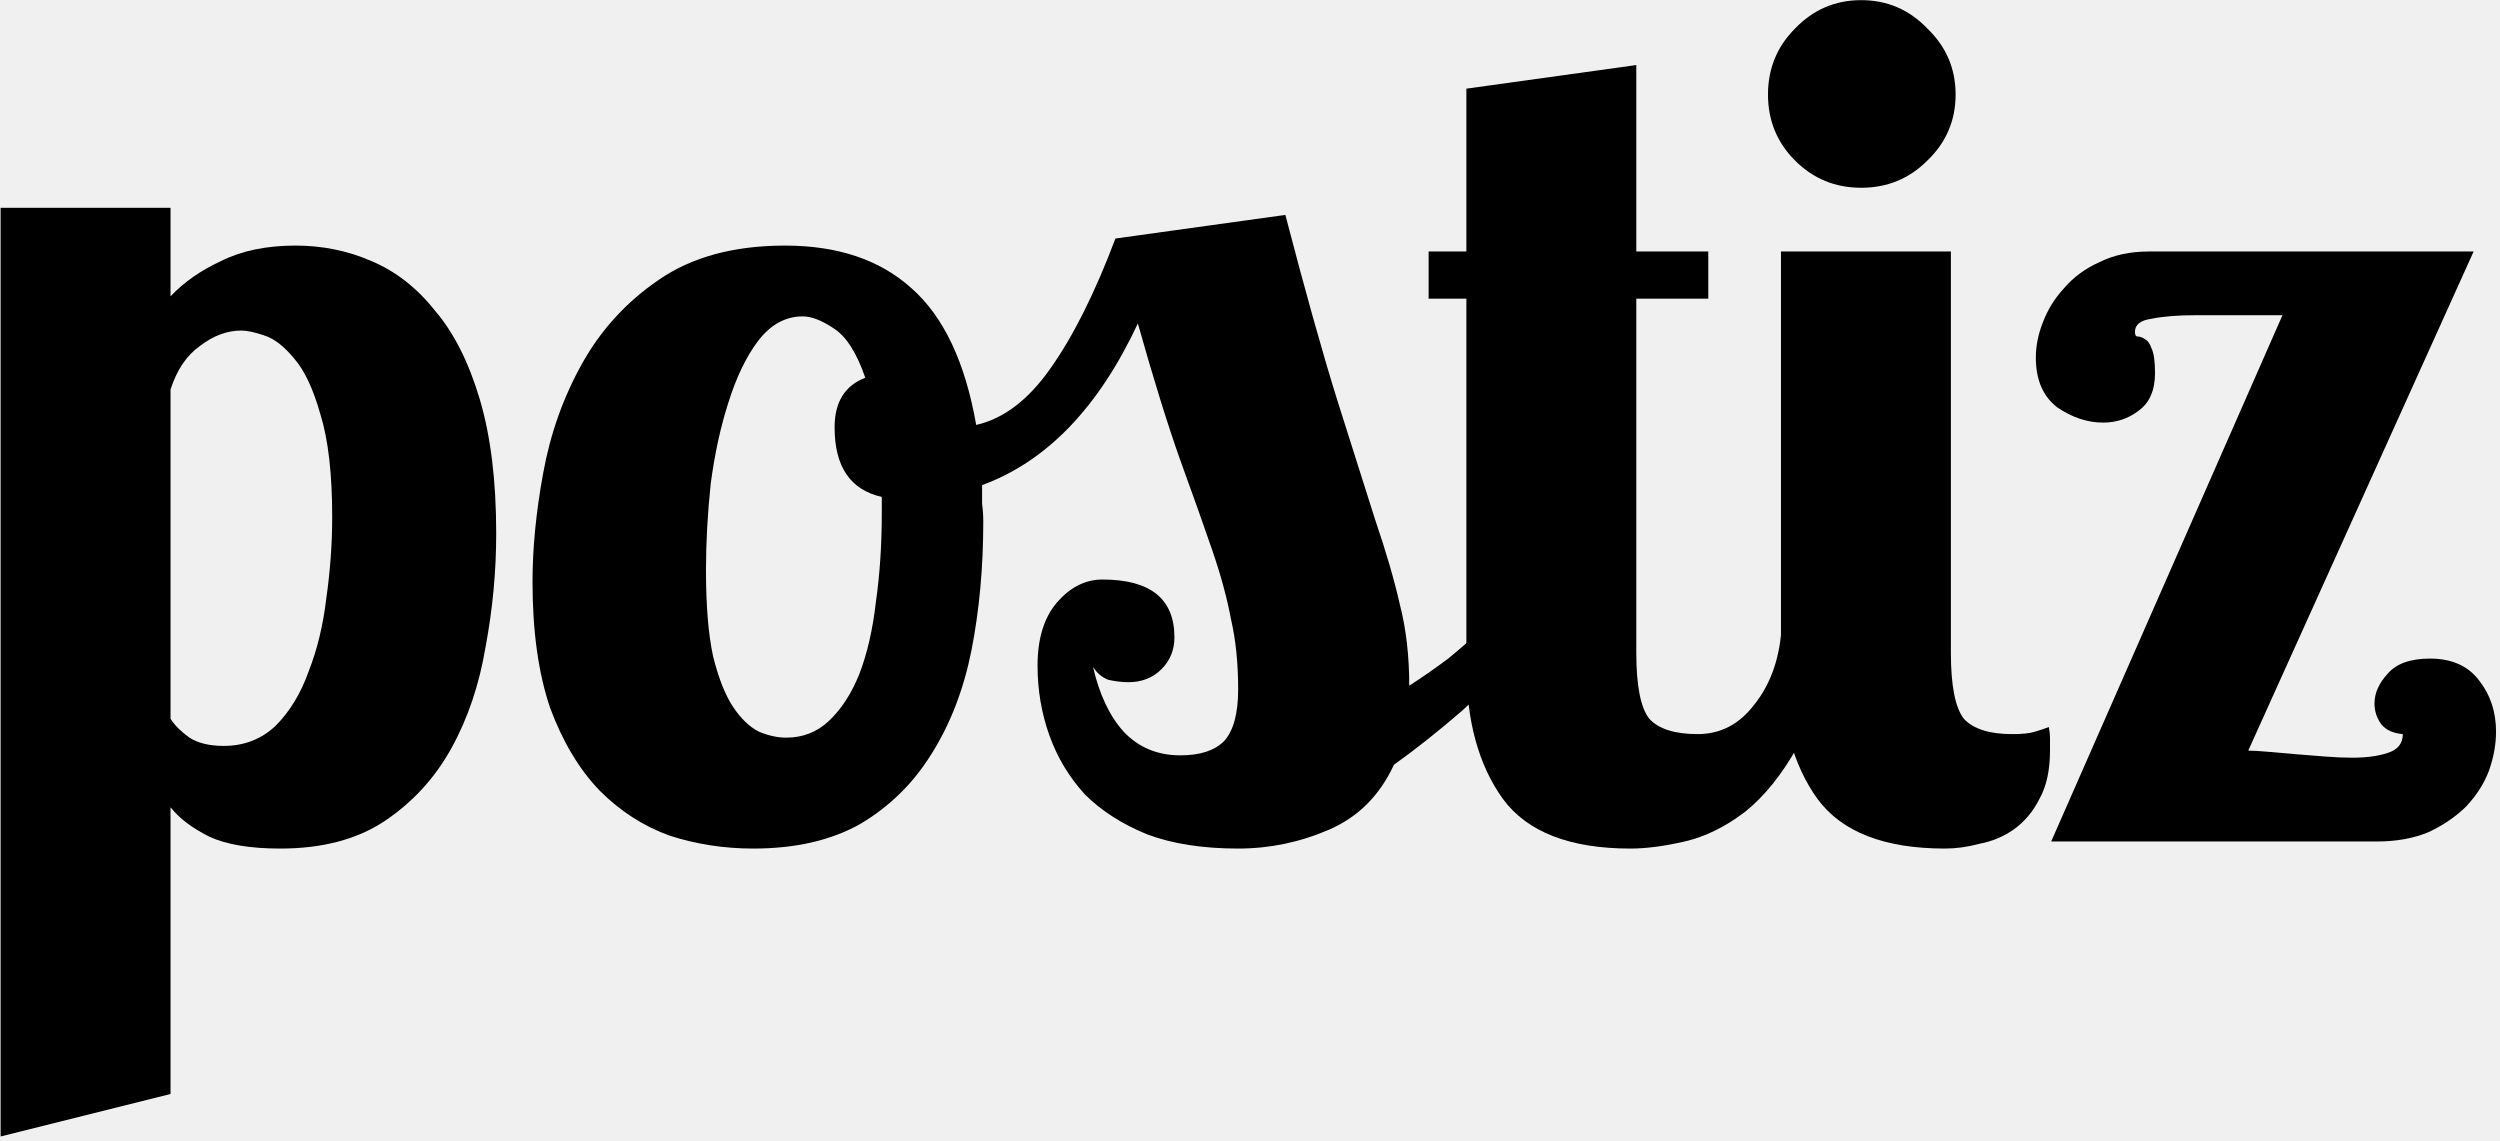
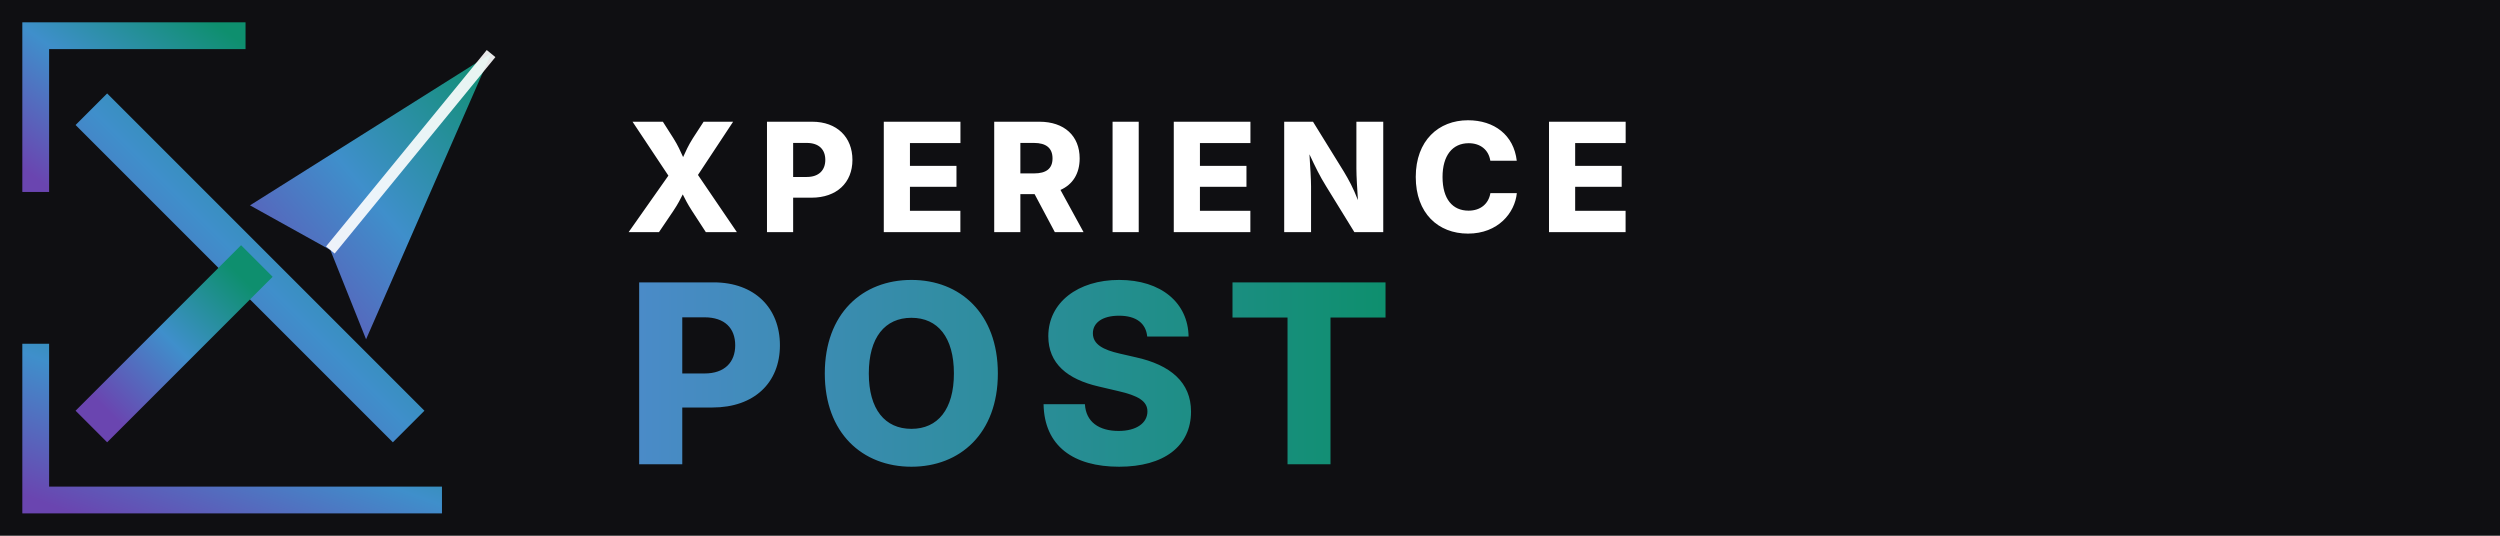
- <svg xmlns="http://www.w3.org/2000/svg" width="366" height="167" viewBox="0 0 366 167" fill="none">
-   <path d="M24.966 30.426V43.383C26.924 41.309 29.4 39.582 32.394 38.2C35.389 36.703 39.016 35.954 43.277 35.954C47.193 35.954 50.878 36.703 54.333 38.2C57.904 39.697 61.013 42.116 63.662 45.456C66.426 48.68 68.614 52.999 70.226 58.412C71.839 63.825 72.645 70.389 72.645 78.105C72.645 83.633 72.127 89.161 71.09 94.689C70.169 100.217 68.499 105.169 66.08 109.546C63.662 113.922 60.38 117.492 56.234 120.256C52.203 122.905 47.136 124.23 41.032 124.23C36.655 124.23 33.2 123.654 30.667 122.502C28.133 121.235 26.233 119.796 24.966 118.183V160.162L0.09 166.381V30.426H24.966ZM32.74 109.2C35.734 109.2 38.268 108.221 40.341 106.264C42.414 104.191 44.026 101.542 45.178 98.317C46.444 95.092 47.308 91.522 47.769 87.607C48.345 83.576 48.633 79.603 48.633 75.687C48.633 69.353 48.057 64.343 46.905 60.657C45.869 56.972 44.602 54.266 43.105 52.538C41.608 50.696 40.11 49.544 38.613 49.083C37.231 48.623 36.137 48.392 35.331 48.392C33.258 48.392 31.242 49.141 29.285 50.638C27.327 52.02 25.887 54.151 24.966 57.03V105.227C25.542 106.148 26.463 107.07 27.73 107.991C28.997 108.797 30.667 109.2 32.74 109.2Z" fill="currentColor" />
-   <path d="M188.176 31.463C191.055 42.519 193.588 51.559 195.777 58.584C197.965 65.495 199.807 71.311 201.305 76.032C202.917 80.754 204.126 84.9 204.932 88.47C205.854 92.04 206.314 96.014 206.314 100.39C208.272 99.123 210.172 97.799 212.015 96.417C213.858 94.92 215.413 93.538 216.679 92.271H223.935C220.825 96.993 217.543 100.908 214.088 104.018C210.633 107.012 207.293 109.661 204.069 111.964C201.996 116.456 198.829 119.623 194.567 121.466C190.306 123.308 185.872 124.23 181.266 124.23C176.083 124.23 171.649 123.539 167.964 122.157C164.279 120.659 161.227 118.702 158.808 116.283C156.505 113.749 154.777 110.87 153.626 107.646C152.474 104.421 151.898 101.023 151.898 97.453C151.898 93.538 152.819 90.486 154.662 88.297C156.62 85.994 158.866 84.843 161.399 84.843C168.424 84.843 171.937 87.664 171.937 93.307C171.937 95.15 171.304 96.705 170.037 97.972C168.77 99.238 167.158 99.872 165.2 99.872C164.278 99.872 163.3 99.757 162.263 99.526C161.342 99.181 160.593 98.547 160.017 97.626C160.939 101.657 162.436 104.824 164.509 107.127C166.697 109.431 169.461 110.582 172.801 110.582C175.68 110.582 177.811 109.891 179.193 108.509C180.575 107.012 181.266 104.478 181.266 100.908C181.266 97.108 180.92 93.71 180.229 90.716C179.653 87.607 178.732 84.209 177.465 80.524C176.198 76.838 174.644 72.462 172.801 67.395C170.958 62.212 168.885 55.533 166.582 47.356C160.823 59.679 153.222 67.567 143.779 71.022C143.779 71.944 143.779 72.865 143.779 73.787C143.894 74.593 143.952 75.457 143.952 76.378C143.952 83.058 143.376 89.334 142.224 95.208C141.072 100.966 139.115 106.033 136.351 110.41C133.702 114.671 130.247 118.068 125.986 120.602C121.724 123.02 116.484 124.23 110.265 124.23C106.004 124.23 101.916 123.596 98 122.329C94.2 120.947 90.802 118.759 87.808 115.765C84.813 112.655 82.395 108.624 80.552 103.672C78.825 98.605 77.961 92.444 77.961 85.188C77.961 80.236 78.479 74.938 79.516 69.295C80.552 63.537 82.453 58.181 85.216 53.229C87.981 48.277 91.723 44.189 96.445 40.964C101.282 37.624 107.444 35.954 114.93 35.954C122.646 35.954 128.807 38.027 133.414 42.173C138.136 46.319 141.303 52.999 142.915 62.212C146.946 61.291 150.574 58.527 153.798 53.92C157.138 49.198 160.305 42.864 163.3 34.918L188.176 31.463ZM115.102 107.991C117.521 107.991 119.594 107.185 121.321 105.573C123.164 103.845 124.661 101.542 125.813 98.663C126.964 95.668 127.771 92.156 128.231 88.125C128.807 84.094 129.095 79.718 129.095 74.996V72.75C124.488 71.713 122.185 68.316 122.185 62.558C122.185 58.872 123.682 56.454 126.677 55.302C125.41 51.617 123.855 49.198 122.012 48.047C120.285 46.895 118.788 46.319 117.521 46.319C114.987 46.319 112.799 47.529 110.956 49.947C109.229 52.25 107.789 55.245 106.638 58.93C105.486 62.5 104.622 66.473 104.046 70.85C103.586 75.226 103.355 79.43 103.355 83.46C103.355 88.643 103.701 92.847 104.392 96.071C105.198 99.296 106.177 101.772 107.329 103.5C108.48 105.227 109.747 106.436 111.129 107.127C112.511 107.703 113.835 107.991 115.102 107.991Z" fill="currentColor" />
-   <path d="M239.554 9.523V36.818H250.092V43.728H239.554V95.553C239.554 100.39 240.187 103.615 241.454 105.227C242.836 106.724 245.197 107.473 248.537 107.473C251.877 107.473 254.641 106.033 256.829 103.154C259.132 100.275 260.457 96.647 260.802 92.271H268.058C267.136 99.296 265.524 104.939 263.221 109.2C260.917 113.346 258.326 116.571 255.447 118.874C252.568 121.062 249.631 122.502 246.637 123.193C243.642 123.884 240.993 124.23 238.69 124.23C229.822 124.23 223.603 121.811 220.033 116.974C216.463 112.022 214.678 105.515 214.678 97.453V43.728H209.15V36.818H214.678V12.979L239.554 9.523Z" fill="currentColor" />
-   <path d="M258.833 13.842C258.833 10.042 260.158 6.817 262.806 4.168C265.455 1.404 268.68 0.022 272.48 0.022C276.281 0.022 279.506 1.404 282.154 4.168C284.918 6.817 286.3 10.042 286.3 13.842C286.3 17.643 284.918 20.867 282.154 23.516C279.506 26.165 276.281 27.489 272.48 27.489C268.68 27.489 265.455 26.165 262.806 23.516C260.158 20.867 258.833 17.643 258.833 13.842ZM285.609 36.818V95.553C285.609 100.39 286.243 103.615 287.51 105.227C288.892 106.724 291.253 107.473 294.592 107.473C296.09 107.473 297.184 107.358 297.875 107.127C298.681 106.897 299.372 106.667 299.948 106.436C300.063 107.012 300.12 107.588 300.12 108.164C300.12 108.74 300.12 109.315 300.12 109.891C300.12 112.77 299.602 115.131 298.566 116.974C297.644 118.817 296.377 120.314 294.765 121.466C293.268 122.502 291.598 123.193 289.755 123.539C288.028 123.999 286.358 124.23 284.746 124.23C275.878 124.23 269.659 121.811 266.089 116.974C262.518 112.022 260.733 105.515 260.733 97.453V36.818H285.609ZM351.773 107.473C350.391 107.358 349.354 106.897 348.663 106.091C347.972 105.169 347.627 104.133 347.627 102.981C347.627 101.484 348.26 100.045 349.527 98.663C350.794 97.165 352.867 96.417 355.746 96.417C358.971 96.417 361.389 97.511 363.001 99.699C364.614 101.772 365.42 104.248 365.42 107.127C365.42 108.97 365.074 110.87 364.383 112.828C363.692 114.671 362.598 116.398 361.101 118.011C359.604 119.508 357.761 120.775 355.573 121.811C353.385 122.732 350.851 123.193 347.972 123.193H300.293L334.152 46.147H321.369C318.835 46.147 316.704 46.319 314.977 46.665C313.365 46.895 312.558 47.529 312.558 48.565C312.558 49.026 312.674 49.256 312.904 49.256C313.249 49.256 313.595 49.371 313.94 49.602C314.401 49.832 314.747 50.292 314.977 50.983C315.322 51.675 315.495 52.884 315.495 54.611C315.495 57.145 314.689 58.988 313.077 60.139C311.579 61.291 309.852 61.867 307.894 61.867C305.591 61.867 303.345 61.118 301.157 59.621C299.084 58.009 298.047 55.59 298.047 52.365C298.047 50.638 298.393 48.91 299.084 47.183C299.775 45.34 300.811 43.67 302.193 42.173C303.575 40.561 305.303 39.294 307.376 38.373C309.449 37.336 311.867 36.818 314.631 36.818H362.138L329.142 109.891C329.833 109.891 330.812 109.949 332.079 110.064C333.346 110.179 334.67 110.294 336.052 110.41C337.55 110.525 338.989 110.64 340.371 110.755C341.868 110.87 343.193 110.928 344.344 110.928C346.417 110.928 348.145 110.697 349.527 110.237C351.024 109.776 351.773 108.855 351.773 107.473Z" fill="currentColor" />
+ <svg xmlns="http://www.w3.org/2000/svg" viewBox="0 0 560 120" width="560" height="120">
+   <defs>
+     <linearGradient id="g" x1="0" y1="1" x2="1" y2="0">
+       <stop offset="0" stop-color="#6A45B0" />
+       <stop offset="0.5" stop-color="#3F8FCB" />
+       <stop offset="1" stop-color="#0E8F6E" />
+     </linearGradient>
+     <linearGradient id="t" x1="0" y1="0" x2="1" y2="0">
+       <stop offset="0" stop-color="#4A8BC8" />
+       <stop offset="1" stop-color="#0E8F6E" />
+     </linearGradient>
+   </defs>
+   <rect width="560" height="120" fill="#0f0f12" />
+   <g>
+     <path d="M8 40 V8 H52" fill="none" stroke="url(#g)" stroke-width="6" stroke-linecap="square" />
+     <path d="M8 80 V112 H96" fill="none" stroke="url(#g)" stroke-width="6" stroke-linecap="square" />
+     <path d="M24 28 L88 92" fill="none" stroke="url(#g)" stroke-width="10" stroke-linecap="square" />
+     <path d="M24 92 L54 62" fill="none" stroke="url(#g)" stroke-width="10" stroke-linecap="square" />
+     <path d="M110 12 L56 46 L74 56 L82 76 Z" fill="url(#g)" />
+     <path d="M74 56 L110 12" fill="none" stroke="#ffffff" stroke-width="2.5" opacity="0.9" />
+   </g>
+   <text x="140" y="52" font-family="Inter Tight, Inter, Helvetica, Arial, sans-serif" font-weight="800" font-size="34" letter-spacing="4" fill="#ffffff">XPERIENCE</text>
+   <text x="140" y="104" font-family="Inter Tight, Inter, Helvetica, Arial, sans-serif" font-weight="800" font-size="56" letter-spacing="6" fill="url(#t)">POST</text>
</svg>
